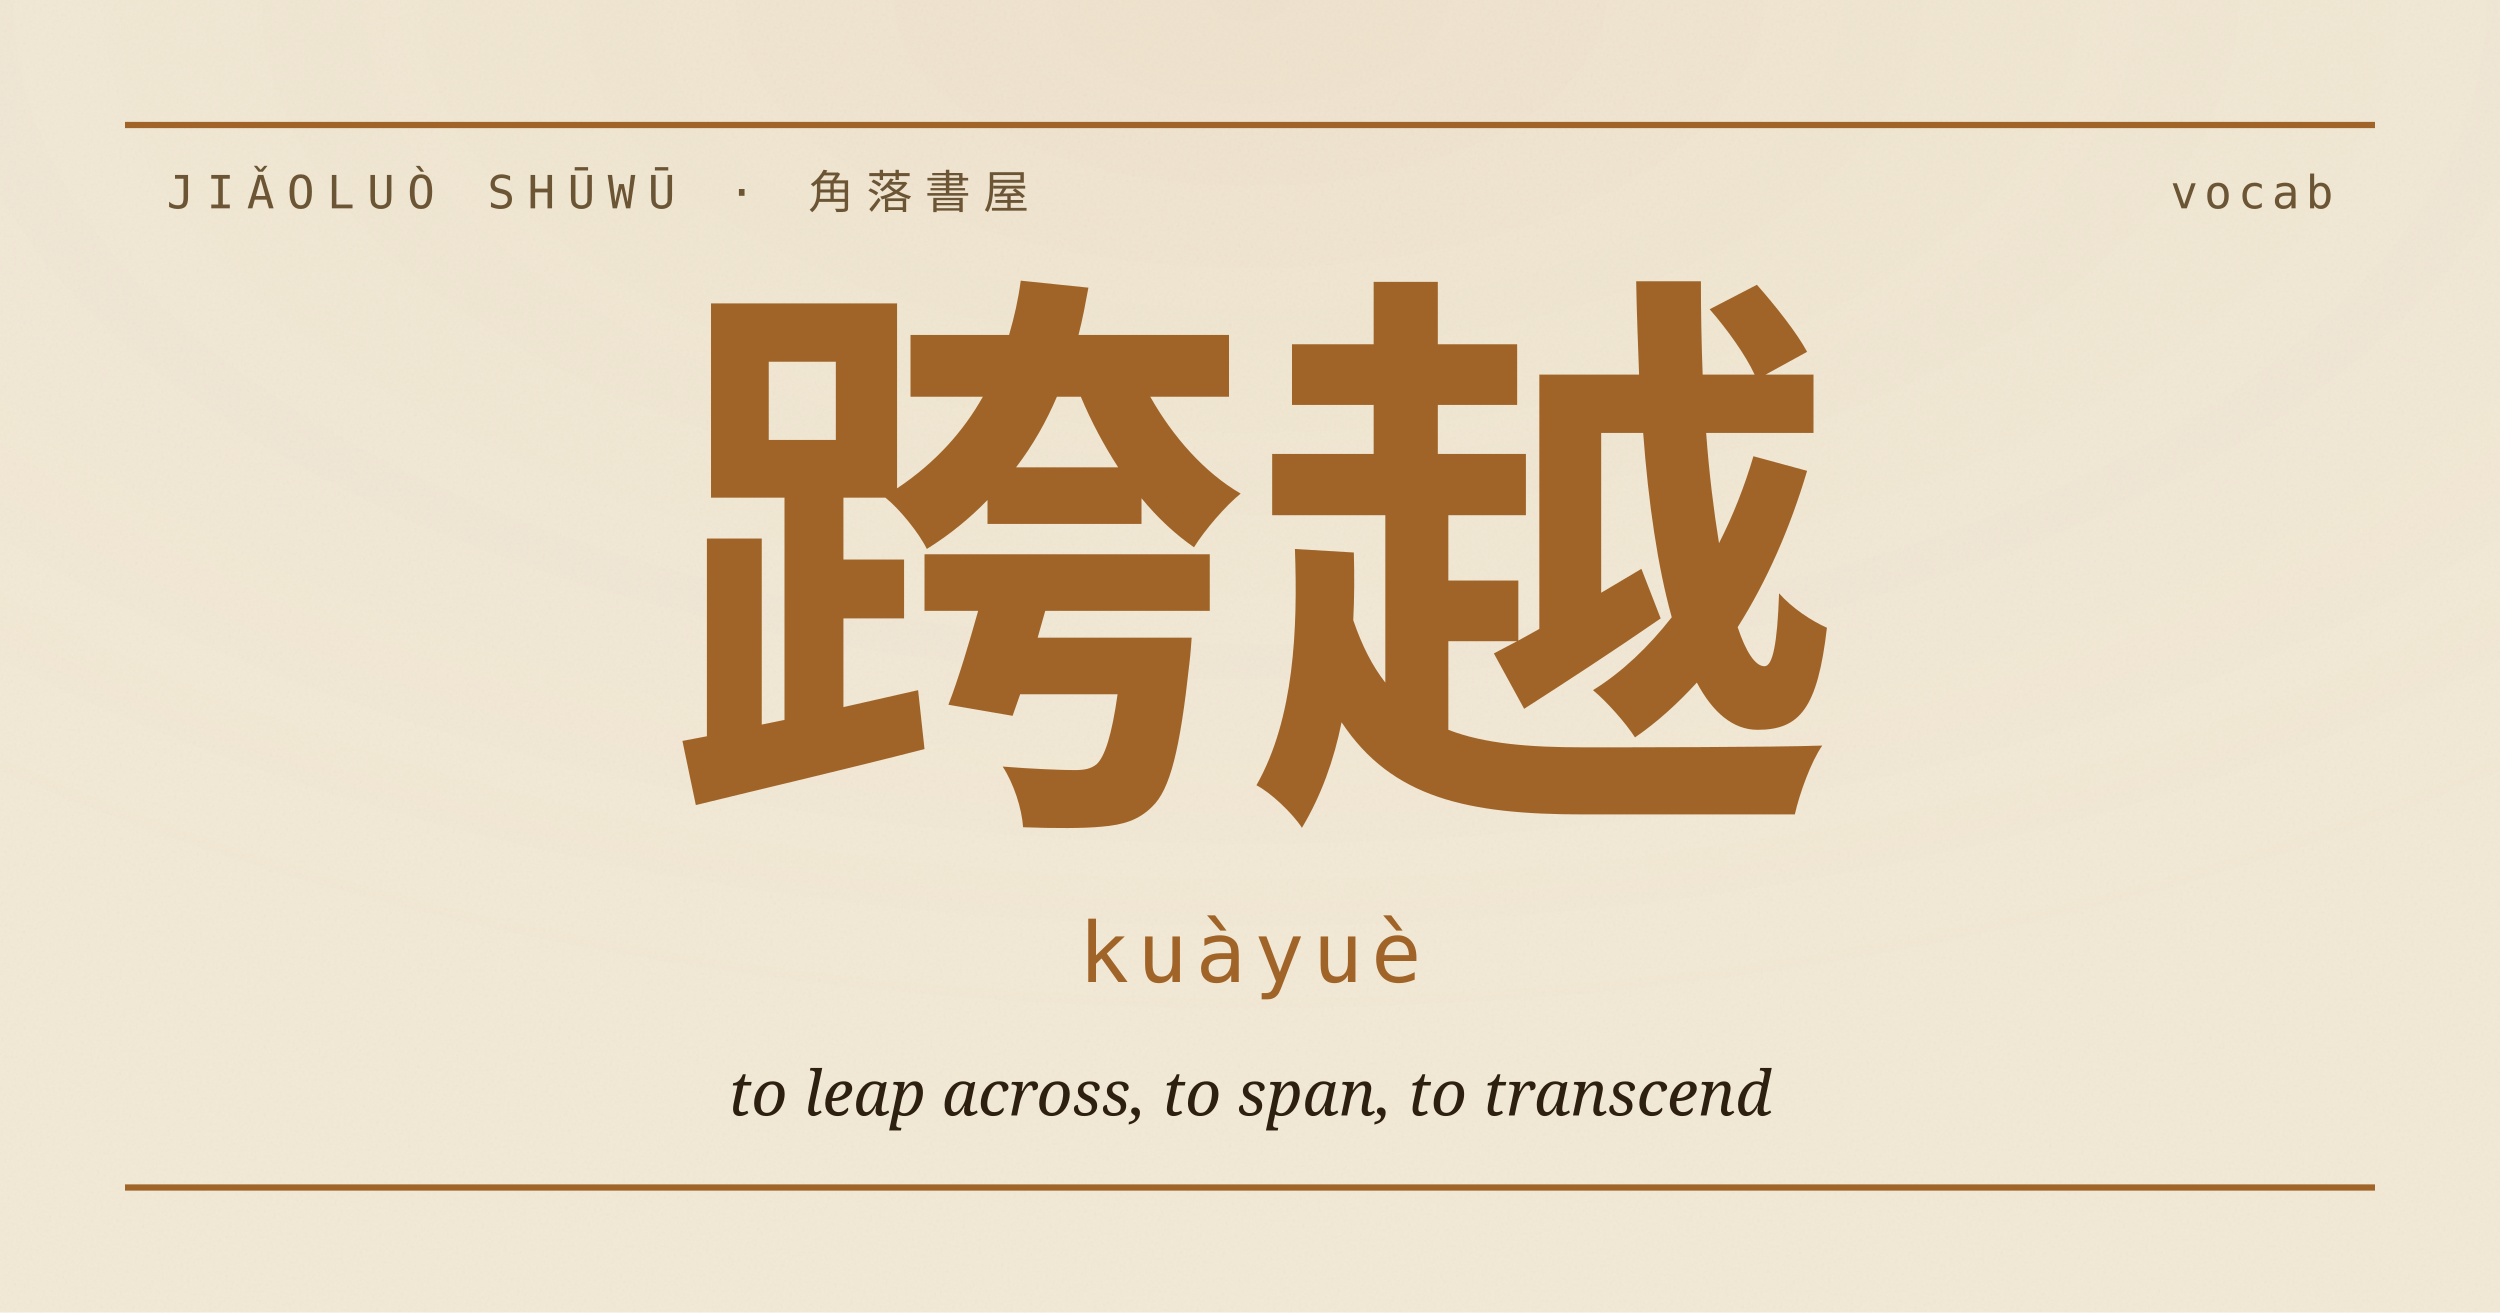
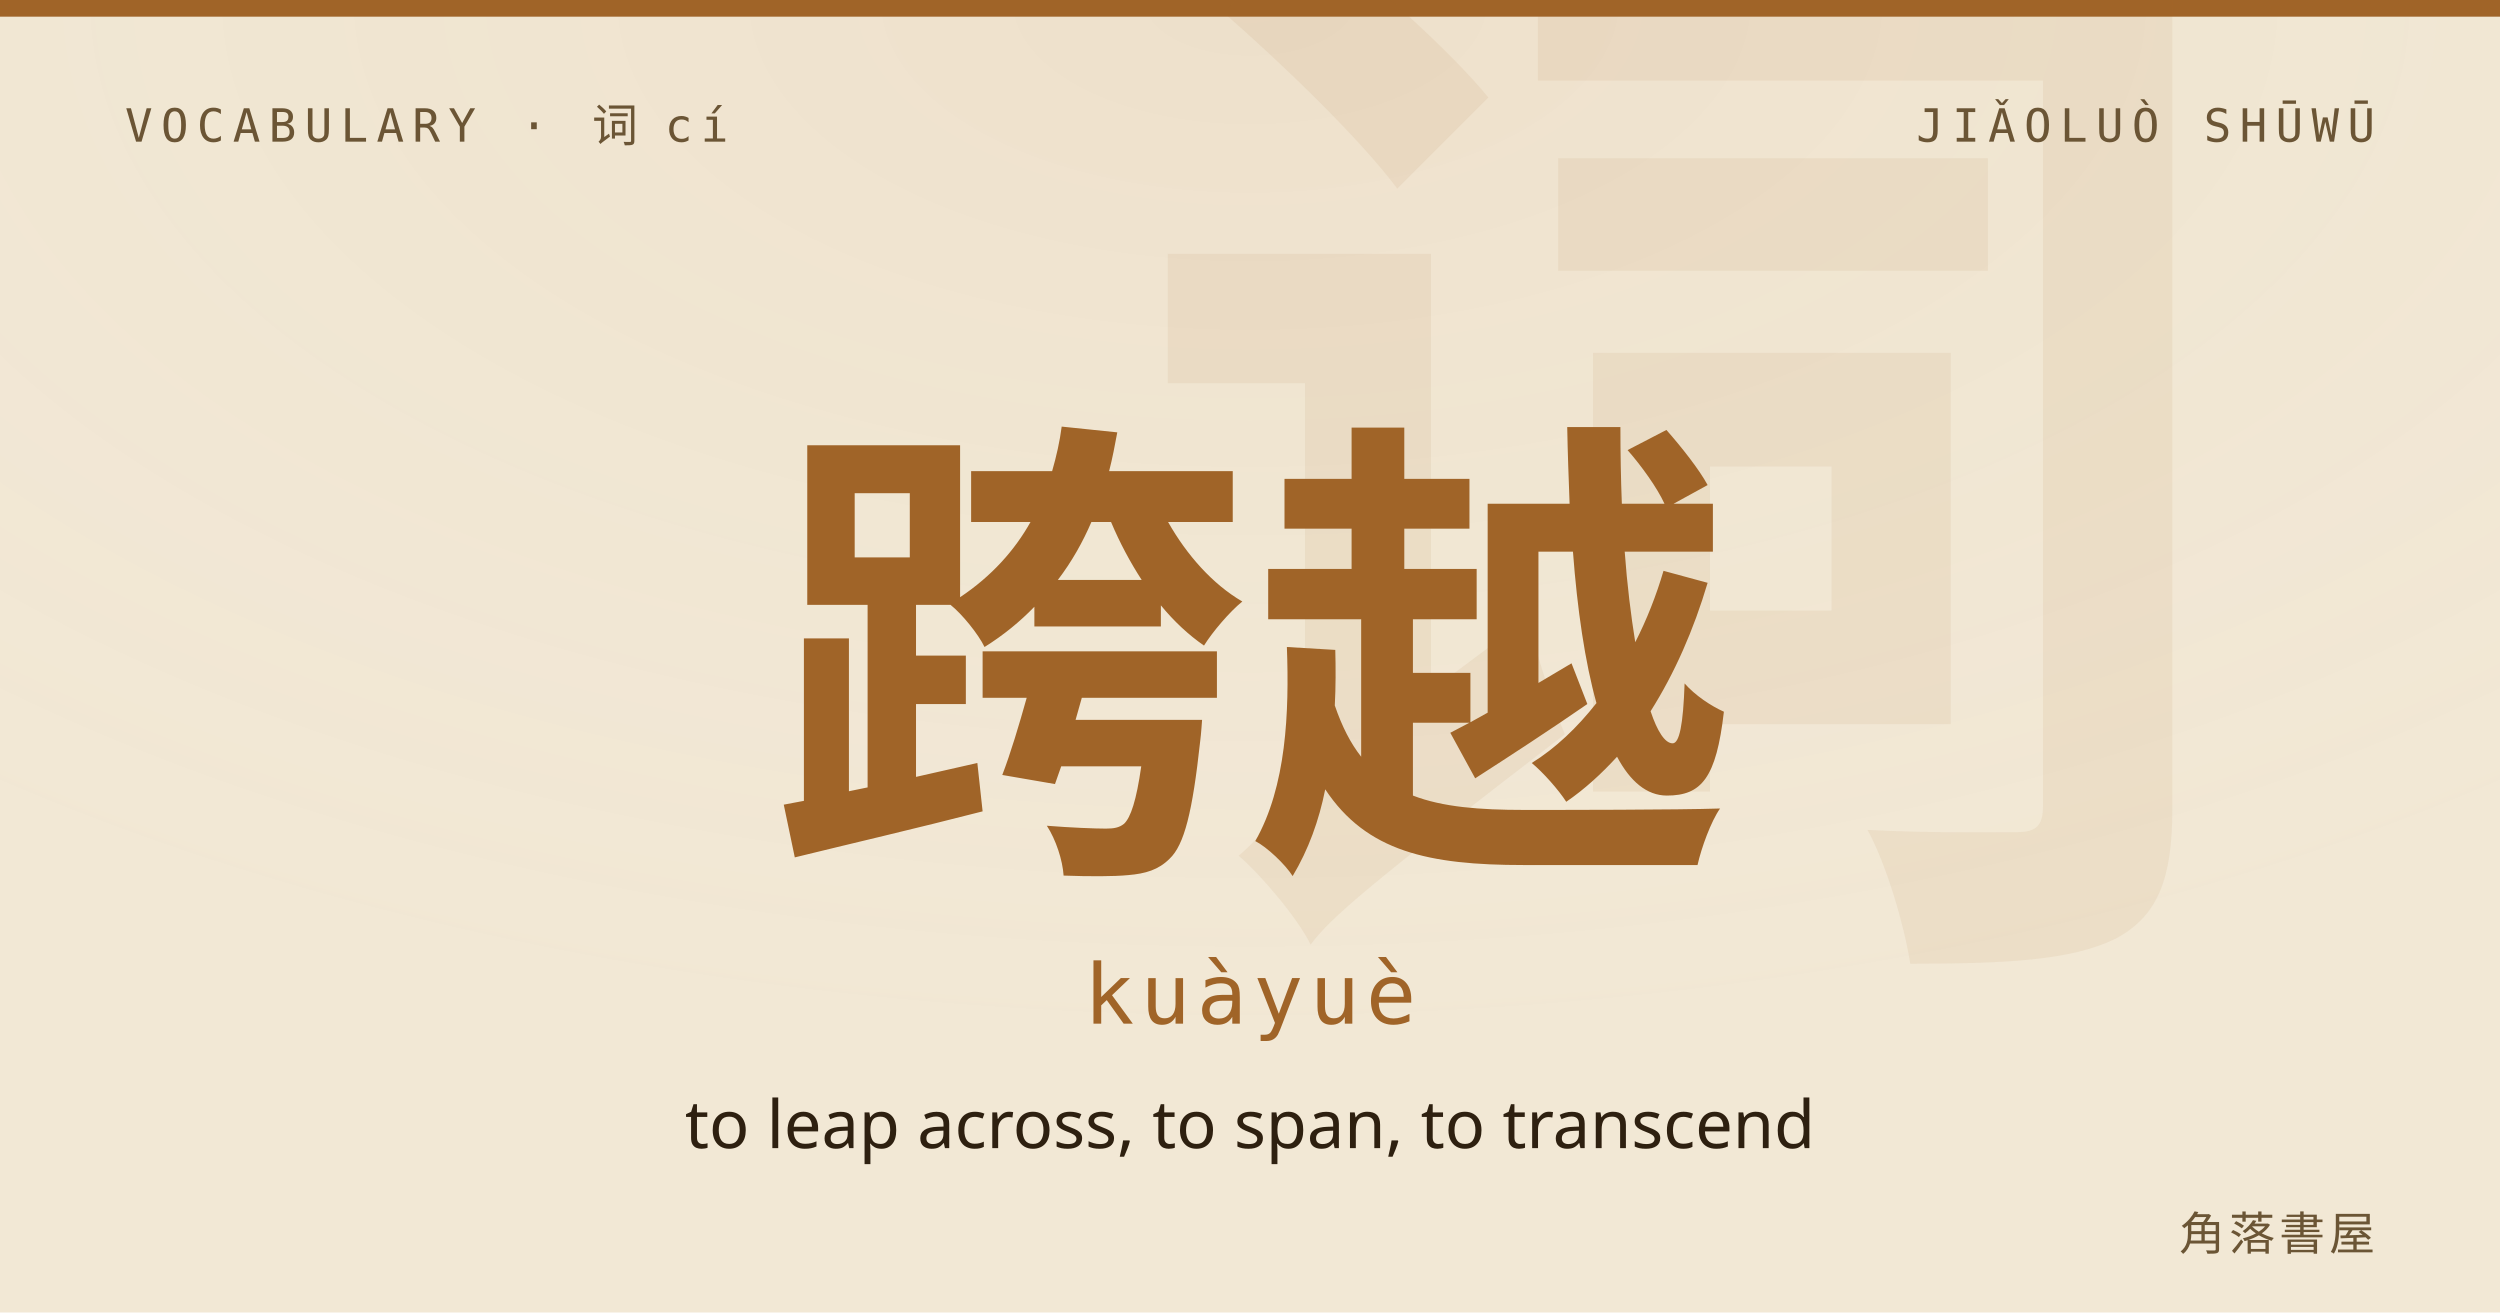
<svg xmlns="http://www.w3.org/2000/svg" viewBox="0 0 1200 630" width="1200" height="630">
  <defs>
-     <filter id="paper">
-       <feTurbulence type="fractalNoise" baseFrequency="0.65" numOctaves="5" stitchTiles="stitch" />
-       <feColorMatrix type="saturate" values="0" />
-     </filter>
    <radialGradient id="vignette" cx="50%" cy="0%" r="80%">
-       <stop offset="0%" stop-color="#a06428" stop-opacity="0.05" />
+       <stop offset="0%" stop-color="#a06428" stop-opacity="0.06" />
      <stop offset="100%" stop-color="#f2e8d5" stop-opacity="0" />
    </radialGradient>
  </defs>
  <rect width="1200" height="630" fill="#f2e8d5" />
  <rect width="1200" height="630" fill="url(#vignette)" />
-   <rect width="1200" height="630" filter="url(#paper)" opacity="0.06" />
-   <line x1="60" y1="60" x2="1140" y2="60" stroke="#a06428" stroke-width="3" />
-   <line x1="60" y1="570" x2="1140" y2="570" stroke="#a06428" stroke-width="3" />
-   <text x="80" y="100" font-family="Inconsolata, monospace" font-size="22" letter-spacing="6" fill="#6b5535" text-transform="uppercase">JIǍOLUÒ SHŪWŪ · 角落書屋</text>
-   <text x="1120" y="100" font-family="Inconsolata, monospace" font-size="22" letter-spacing="3" fill="#6b5535" text-anchor="end">vocab</text>
-   <text x="600" y="275" font-family="Noto Serif SC, serif" font-size="280" font-weight="700" fill="#a06428" text-anchor="middle" dominant-baseline="middle">跨越</text>
-   <text x="600" y="460" font-family="Inconsolata, monospace" font-size="40" letter-spacing="4" fill="#a06428" text-anchor="middle" dominant-baseline="middle">kuàyuè</text>
-   <text x="600" y="525" font-family="EB Garamond, Georgia, serif" font-style="italic" font-size="30" fill="#2e2010" text-anchor="middle" dominant-baseline="middle">to leap across, to span, to transcend</text>
+   <rect x="0" y="0" width="1200" height="8" fill="#a06428" />
+   <text x="1080" y="225" font-family="Noto Serif SC" font-size="540" font-weight="700" fill="#a06428" opacity="0.08" text-anchor="end" dominant-baseline="middle">词</text>
+   <text x="60" y="68" font-family="Inconsolata" font-size="22" letter-spacing="4" fill="#6b5535">VOCABULARY · 词 cí</text>
+   <text x="1140" y="68" font-family="Inconsolata" font-size="22" letter-spacing="4" fill="#6b5535" text-anchor="end">JIǍOLUÒ SHŪWŪ</text>
+   <text x="600" y="320" font-family="Noto Serif SC" font-size="230" font-weight="700" fill="#a06428" text-anchor="middle" dominant-baseline="middle">跨越</text>
+   <text x="600" y="480" font-family="Inconsolata" font-size="40" letter-spacing="3" fill="#a06428" text-anchor="middle" dominant-baseline="middle">kuàyuè</text>
+   <text x="600" y="540" font-family="EB Garamond" font-size="32" fill="#2e2010" text-anchor="middle" dominant-baseline="middle">to leap across, to span, to transcend</text>
+   <text x="1140" y="600" font-family="Noto Serif SC" font-size="22" letter-spacing="2" fill="#6b5535" text-anchor="end">角落書屋</text>
</svg>
